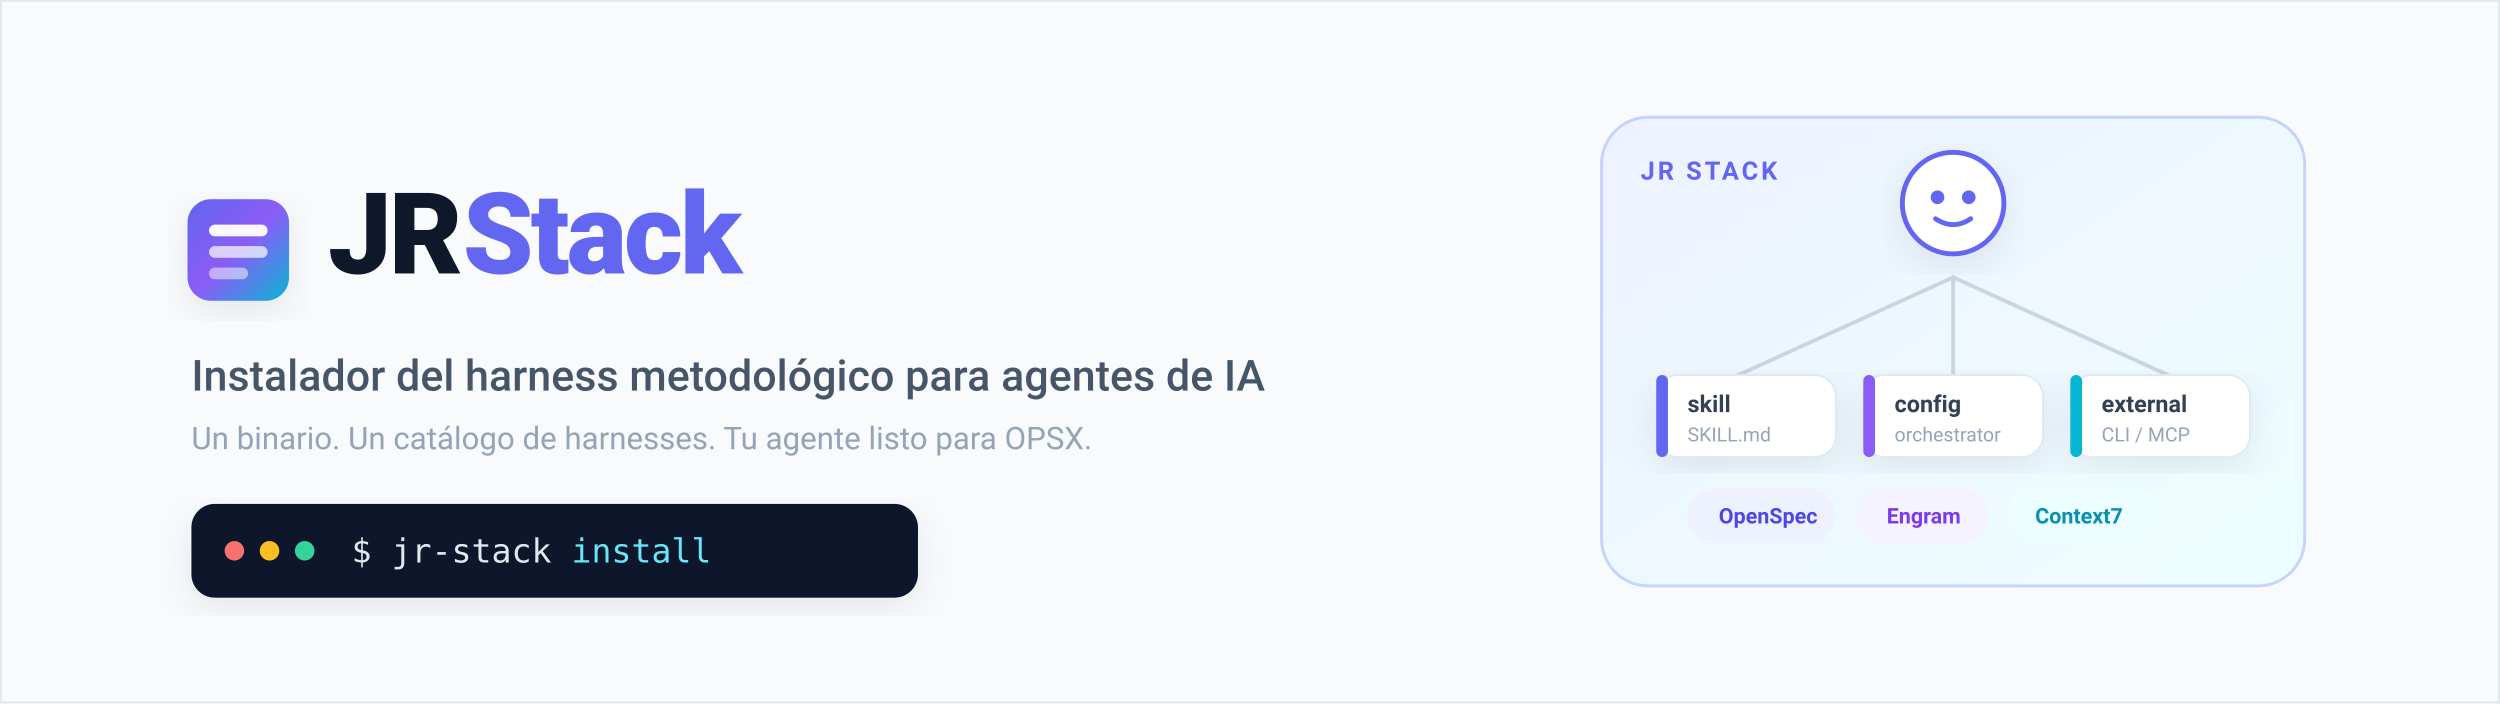
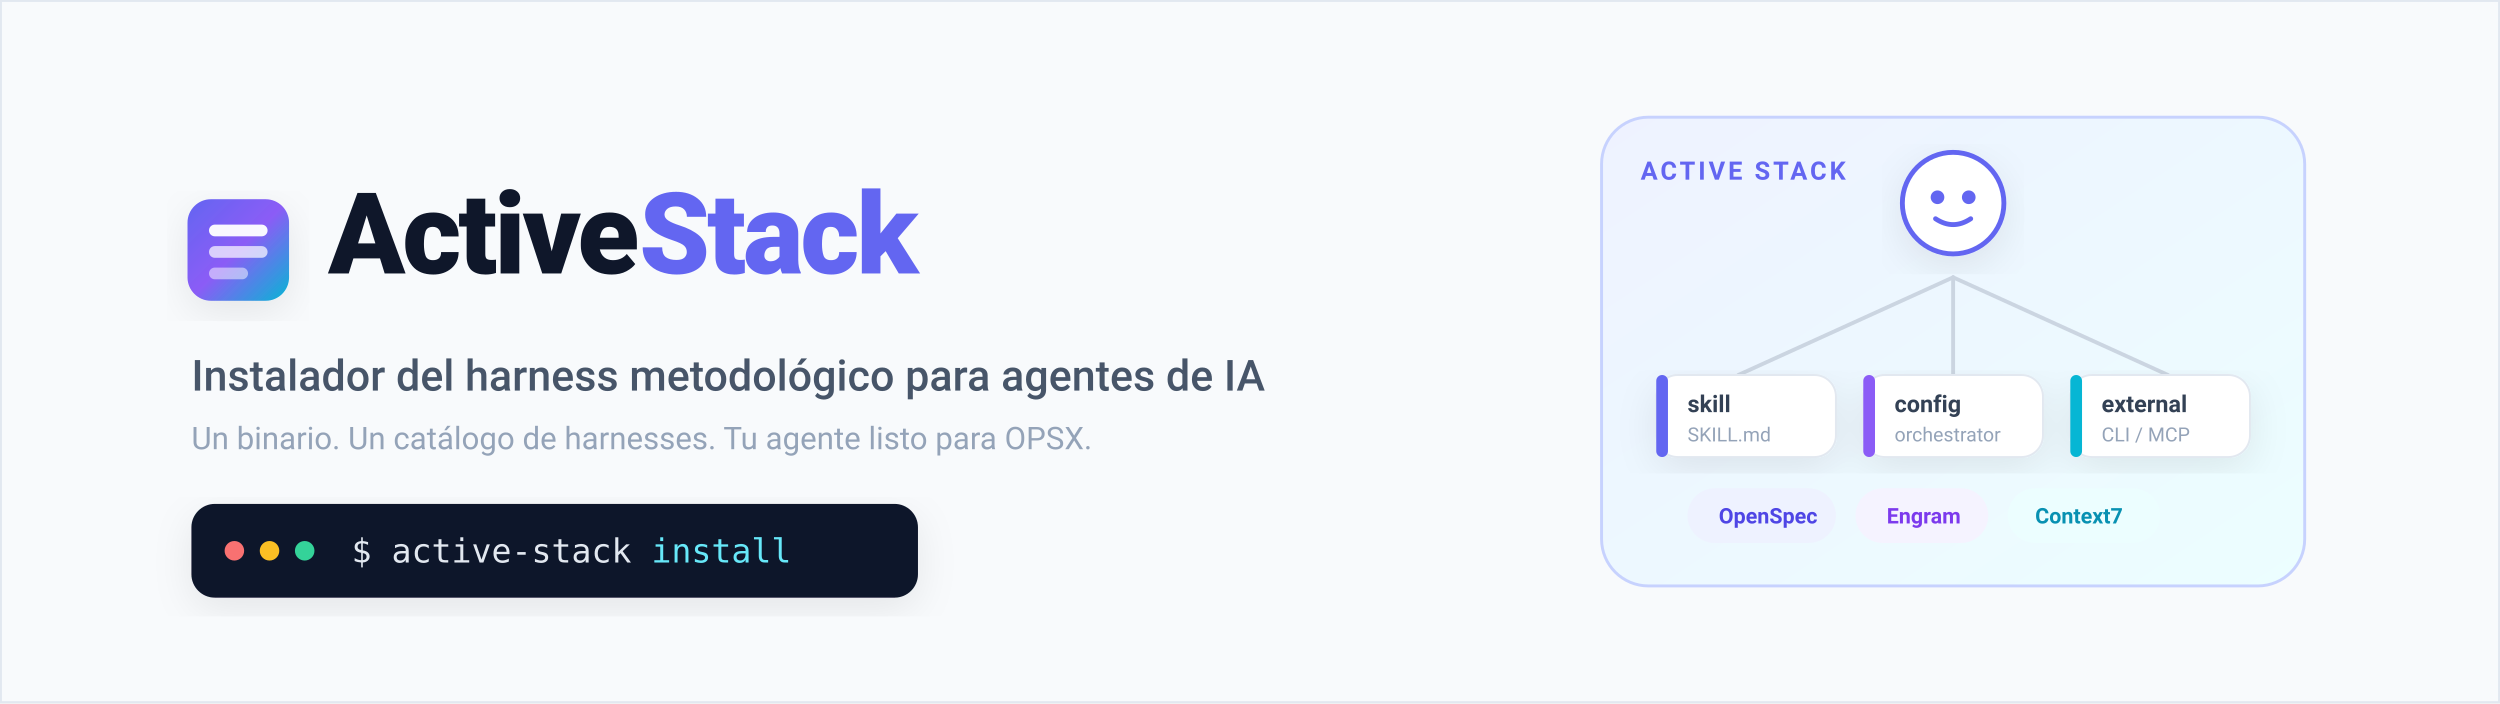
<svg xmlns="http://www.w3.org/2000/svg" width="1280" height="360" viewBox="0 0 1280 360" fill="none" font-family="-apple-system, BlinkMacSystemFont, 'Segoe UI', Roboto, Helvetica, Arial, sans-serif">
  <defs>
    <linearGradient id="grad" x1="0" y1="0" x2="1" y2="1">
      <stop offset="0%" stop-color="#6366f1" />
      <stop offset="50%" stop-color="#8b5cf6" />
      <stop offset="100%" stop-color="#06b6d4" />
    </linearGradient>
    <linearGradient id="gradSoft" x1="0" y1="0" x2="1" y2="1">
      <stop offset="0%" stop-color="#eef2ff" />
      <stop offset="100%" stop-color="#ecfeff" />
    </linearGradient>
    <filter id="shadow" x="-20%" y="-20%" width="140%" height="140%">
      <feDropShadow dx="0" dy="6" stdDeviation="10" flood-color="#0f172a" flood-opacity="0.08" />
    </filter>
  </defs>
  <rect width="1280" height="360" fill="#f8fafc" />
  <rect x="0.5" y="0.5" width="1279" height="359" rx="0" fill="none" stroke="#e2e8f0" stroke-width="1" />
  <g transform="translate(96, 96)">
    <g transform="translate(0, 6)">
      <rect x="0" y="0" width="52" height="52" rx="12" fill="url(#grad)" filter="url(#shadow)" />
      <rect x="11" y="13" width="30" height="6" rx="3" fill="#ffffff" opacity="0.95" />
      <rect x="11" y="24" width="30" height="6" rx="3" fill="#ffffff" opacity="0.7" />
      <rect x="11" y="35" width="20" height="6" rx="3" fill="#ffffff" opacity="0.5" />
    </g>
-     <text x="72" y="44" font-size="58" font-weight="800" fill="#0f172a" letter-spacing="-1.5">JR<tspan fill="#6366f1"> Stack</tspan>
+     <text x="72" y="44" font-size="58" font-weight="800" fill="#0f172a" letter-spacing="-1.5">Active<tspan fill="#6366f1"> Stack</tspan>
    </text>
    <text x="2" y="104" font-size="22" font-weight="500" fill="#475569">Instalador del harness metodológico para agentes de IA</text>
    <text x="2" y="134" font-size="16" font-weight="400" fill="#94a3b8">Un binario. Un catálogo de harnesses. Tu agente listo para OPSX.</text>
    <g transform="translate(2, 162)">
      <rect x="0" y="0" width="372" height="48" rx="12" fill="#0f172a" filter="url(#shadow)" />
      <circle cx="22" cy="24" r="5" fill="#f87171" />
      <circle cx="40" cy="24" r="5" fill="#fbbf24" />
      <circle cx="58" cy="24" r="5" fill="#34d399" />
-       <text x="82" y="30" font-family="'SF Mono', 'Cascadia Code', Consolas, monospace" font-size="17" fill="#e2e8f0">$ jr-stack <tspan fill="#67e8f9">install</tspan>
+       <text x="82" y="30" font-family="'SF Mono', 'Cascadia Code', Consolas, monospace" font-size="17" fill="#e2e8f0">$ active-stack <tspan fill="#67e8f9">install</tspan>
      </text>
    </g>
  </g>
  <g transform="translate(820, 60)">
    <rect x="0" y="0" width="360" height="240" rx="24" fill="url(#gradSoft)" stroke="#c7d2fe" stroke-width="1.5" stroke-dasharray="2 0" />
-     <text x="20" y="32" font-size="13" font-weight="700" fill="#6366f1" letter-spacing="1.5">JR STACK</text>
+     <text x="20" y="32" font-size="13" font-weight="700" fill="#6366f1" letter-spacing="1.5">ACTIVE STACK</text>
    <g transform="translate(150, 14)">
      <circle cx="30" cy="30" r="26" fill="#ffffff" stroke="#6366f1" stroke-width="2.5" filter="url(#shadow)" />
      <circle cx="22" cy="27" r="3.5" fill="#6366f1" />
      <circle cx="38" cy="27" r="3.5" fill="#6366f1" />
      <path d="M21 38 Q30 44 39 38" stroke="#6366f1" stroke-width="2.5" fill="none" stroke-linecap="round" />
    </g>
    <g stroke="#cbd5e1" stroke-width="2" stroke-linecap="round">
      <path d="M180 82 L70 132" fill="none" />
      <path d="M180 82 L180 132" fill="none" />
      <path d="M180 82 L290 132" fill="none" />
    </g>
    <g filter="url(#shadow)">
      <rect x="28" y="132" width="92" height="42" rx="11" fill="#ffffff" stroke="#e2e8f0" />
      <rect x="134" y="132" width="92" height="42" rx="11" fill="#ffffff" stroke="#e2e8f0" />
      <rect x="240" y="132" width="92" height="42" rx="11" fill="#ffffff" stroke="#e2e8f0" />
    </g>
    <rect x="28" y="132" width="6" height="42" rx="3" fill="#6366f1" />
    <rect x="134" y="132" width="6" height="42" rx="3" fill="#8b5cf6" />
    <rect x="240" y="132" width="6" height="42" rx="3" fill="#06b6d4" />
    <text x="44" y="151" font-size="12" font-weight="700" fill="#334155">skill</text>
    <text x="44" y="166" font-size="10" fill="#94a3b8">SKILL.md</text>
    <text x="150" y="151" font-size="12" font-weight="700" fill="#334155">config</text>
    <text x="150" y="166" font-size="10" fill="#94a3b8">orchestrator</text>
    <text x="256" y="151" font-size="12" font-weight="700" fill="#334155">external</text>
    <text x="256" y="166" font-size="10" fill="#94a3b8">CLI / MCP</text>
    <g>
      <rect x="44" y="190" width="76" height="28" rx="14" fill="#eef2ff" />
      <text x="60" y="208" font-size="11" font-weight="600" fill="#4f46e5">OpenSpec</text>
      <rect x="130" y="190" width="68" height="28" rx="14" fill="#f5f3ff" />
      <text x="146" y="208" font-size="11" font-weight="600" fill="#7c3aed">Engram</text>
      <rect x="208" y="190" width="78" height="28" rx="14" fill="#ecfeff" />
      <text x="222" y="208" font-size="11" font-weight="600" fill="#0891b2">Context7</text>
    </g>
  </g>
</svg>
